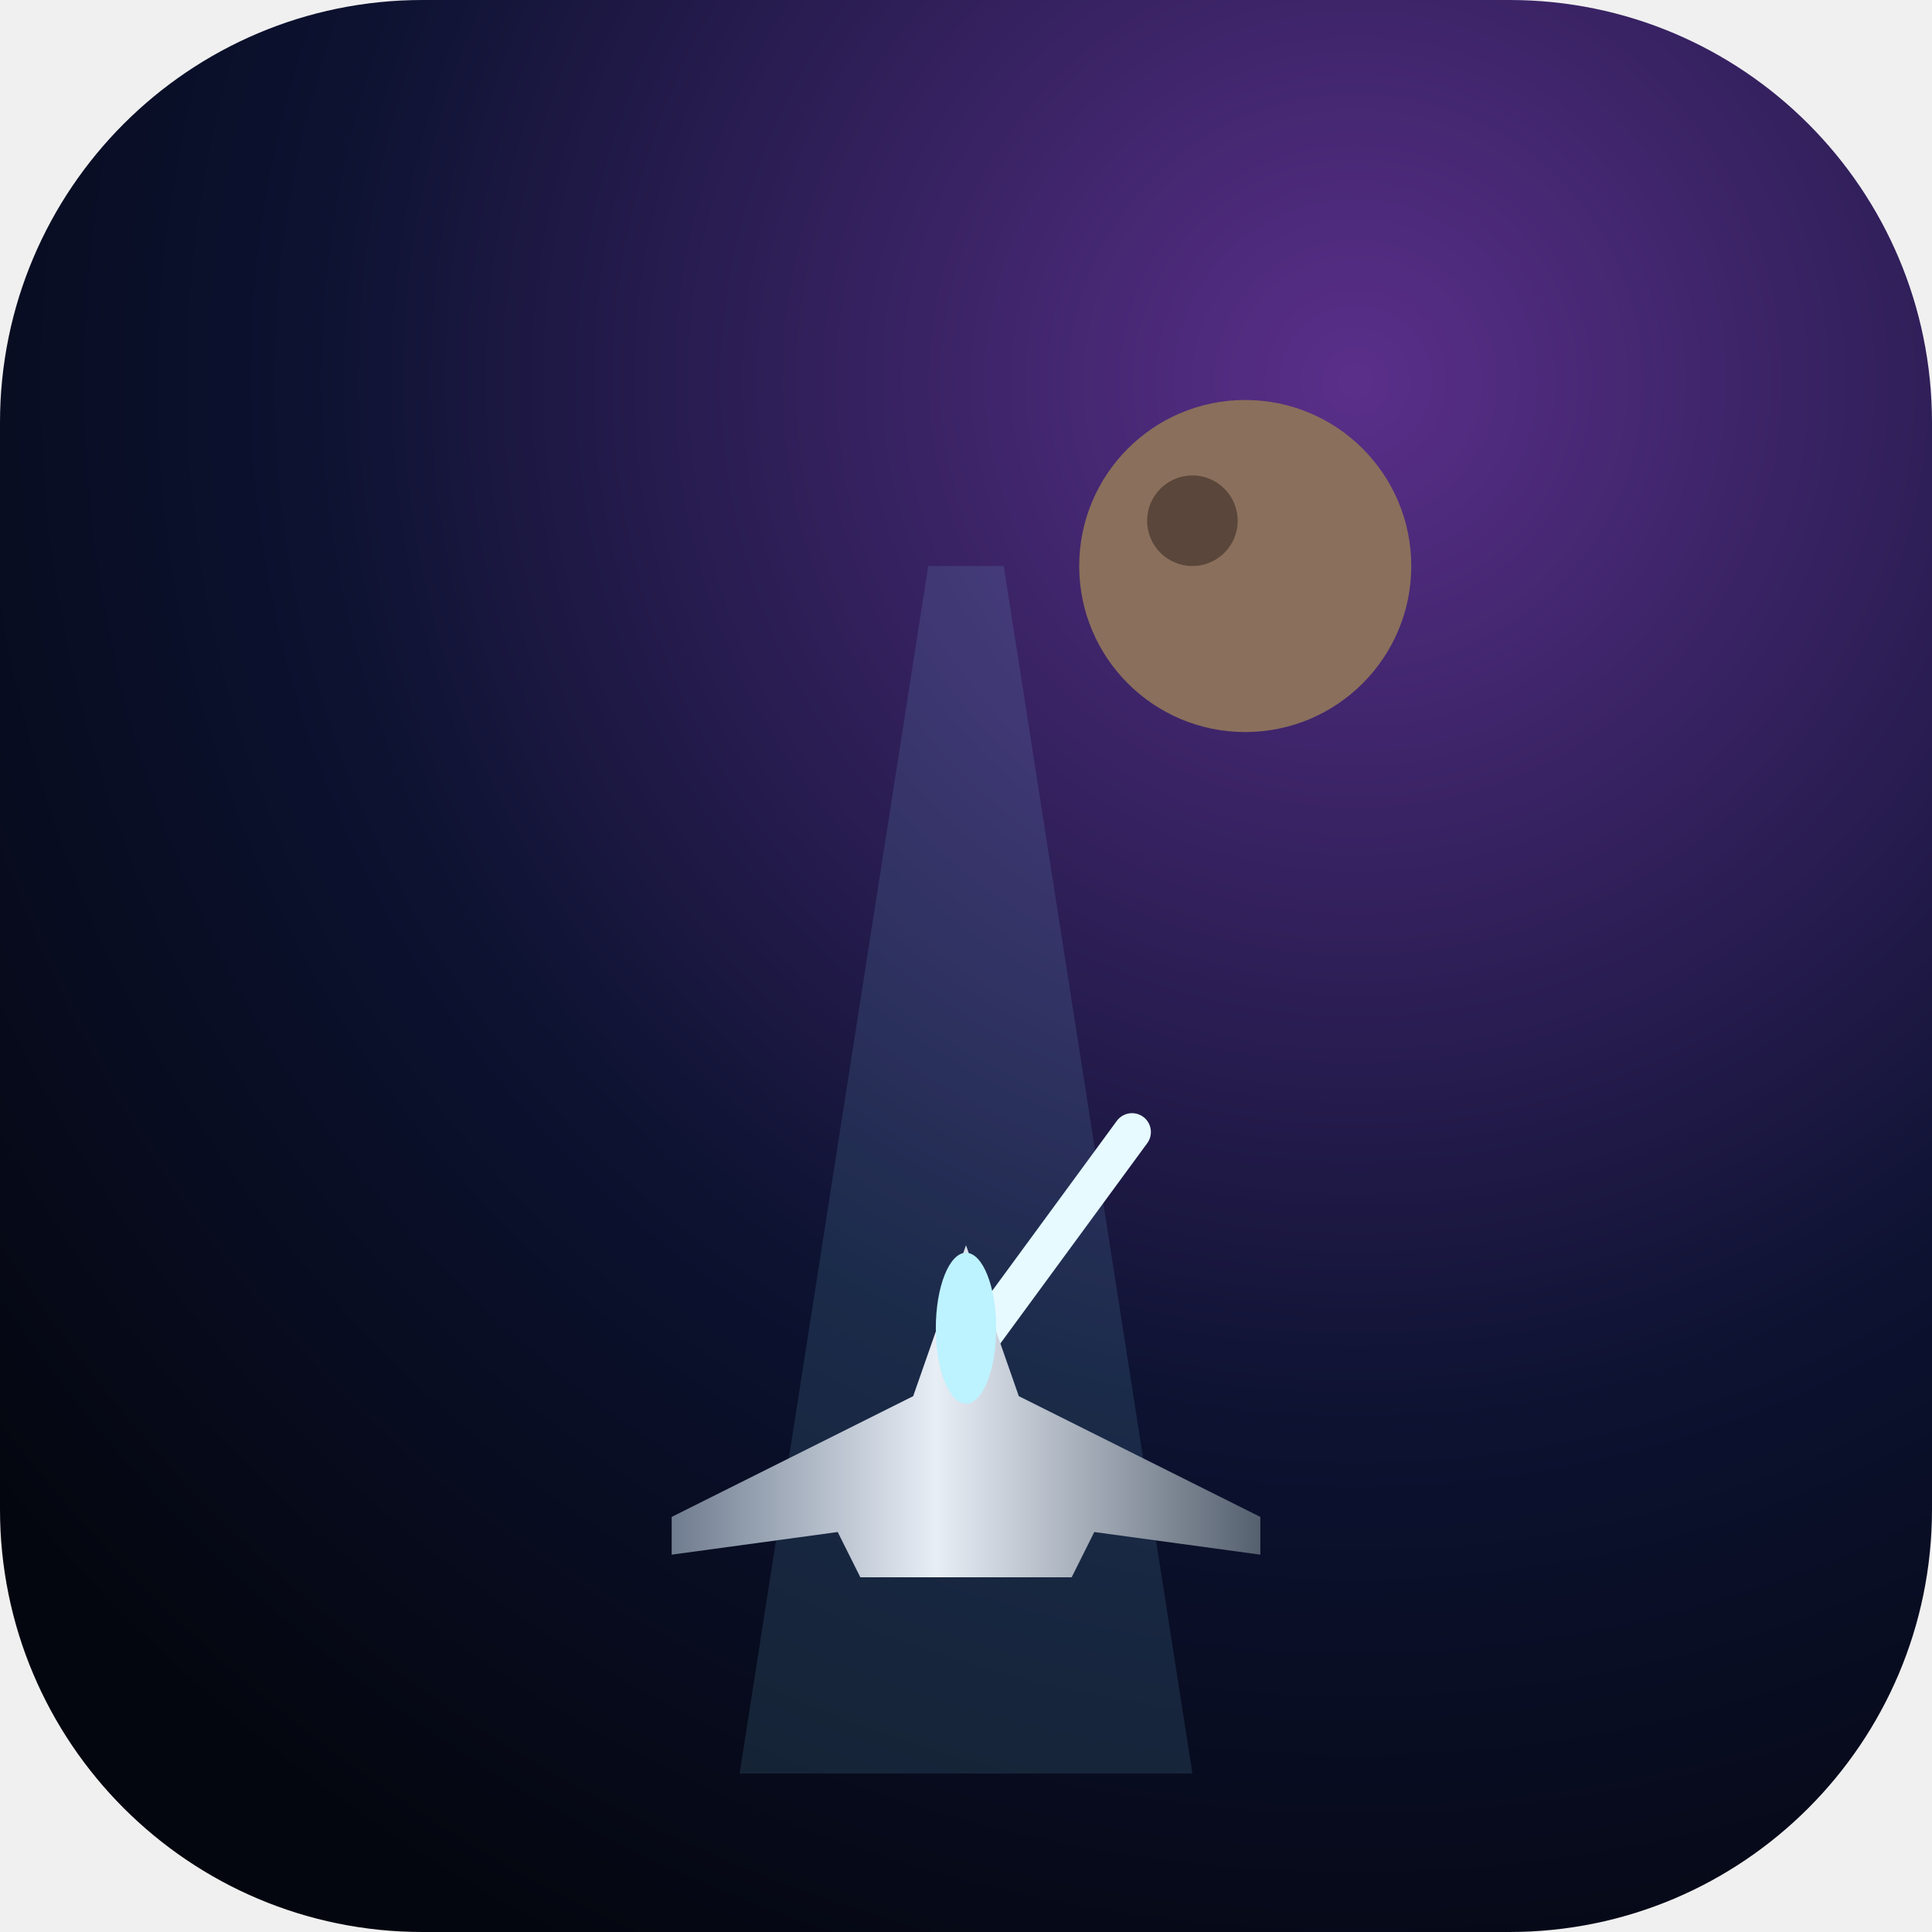
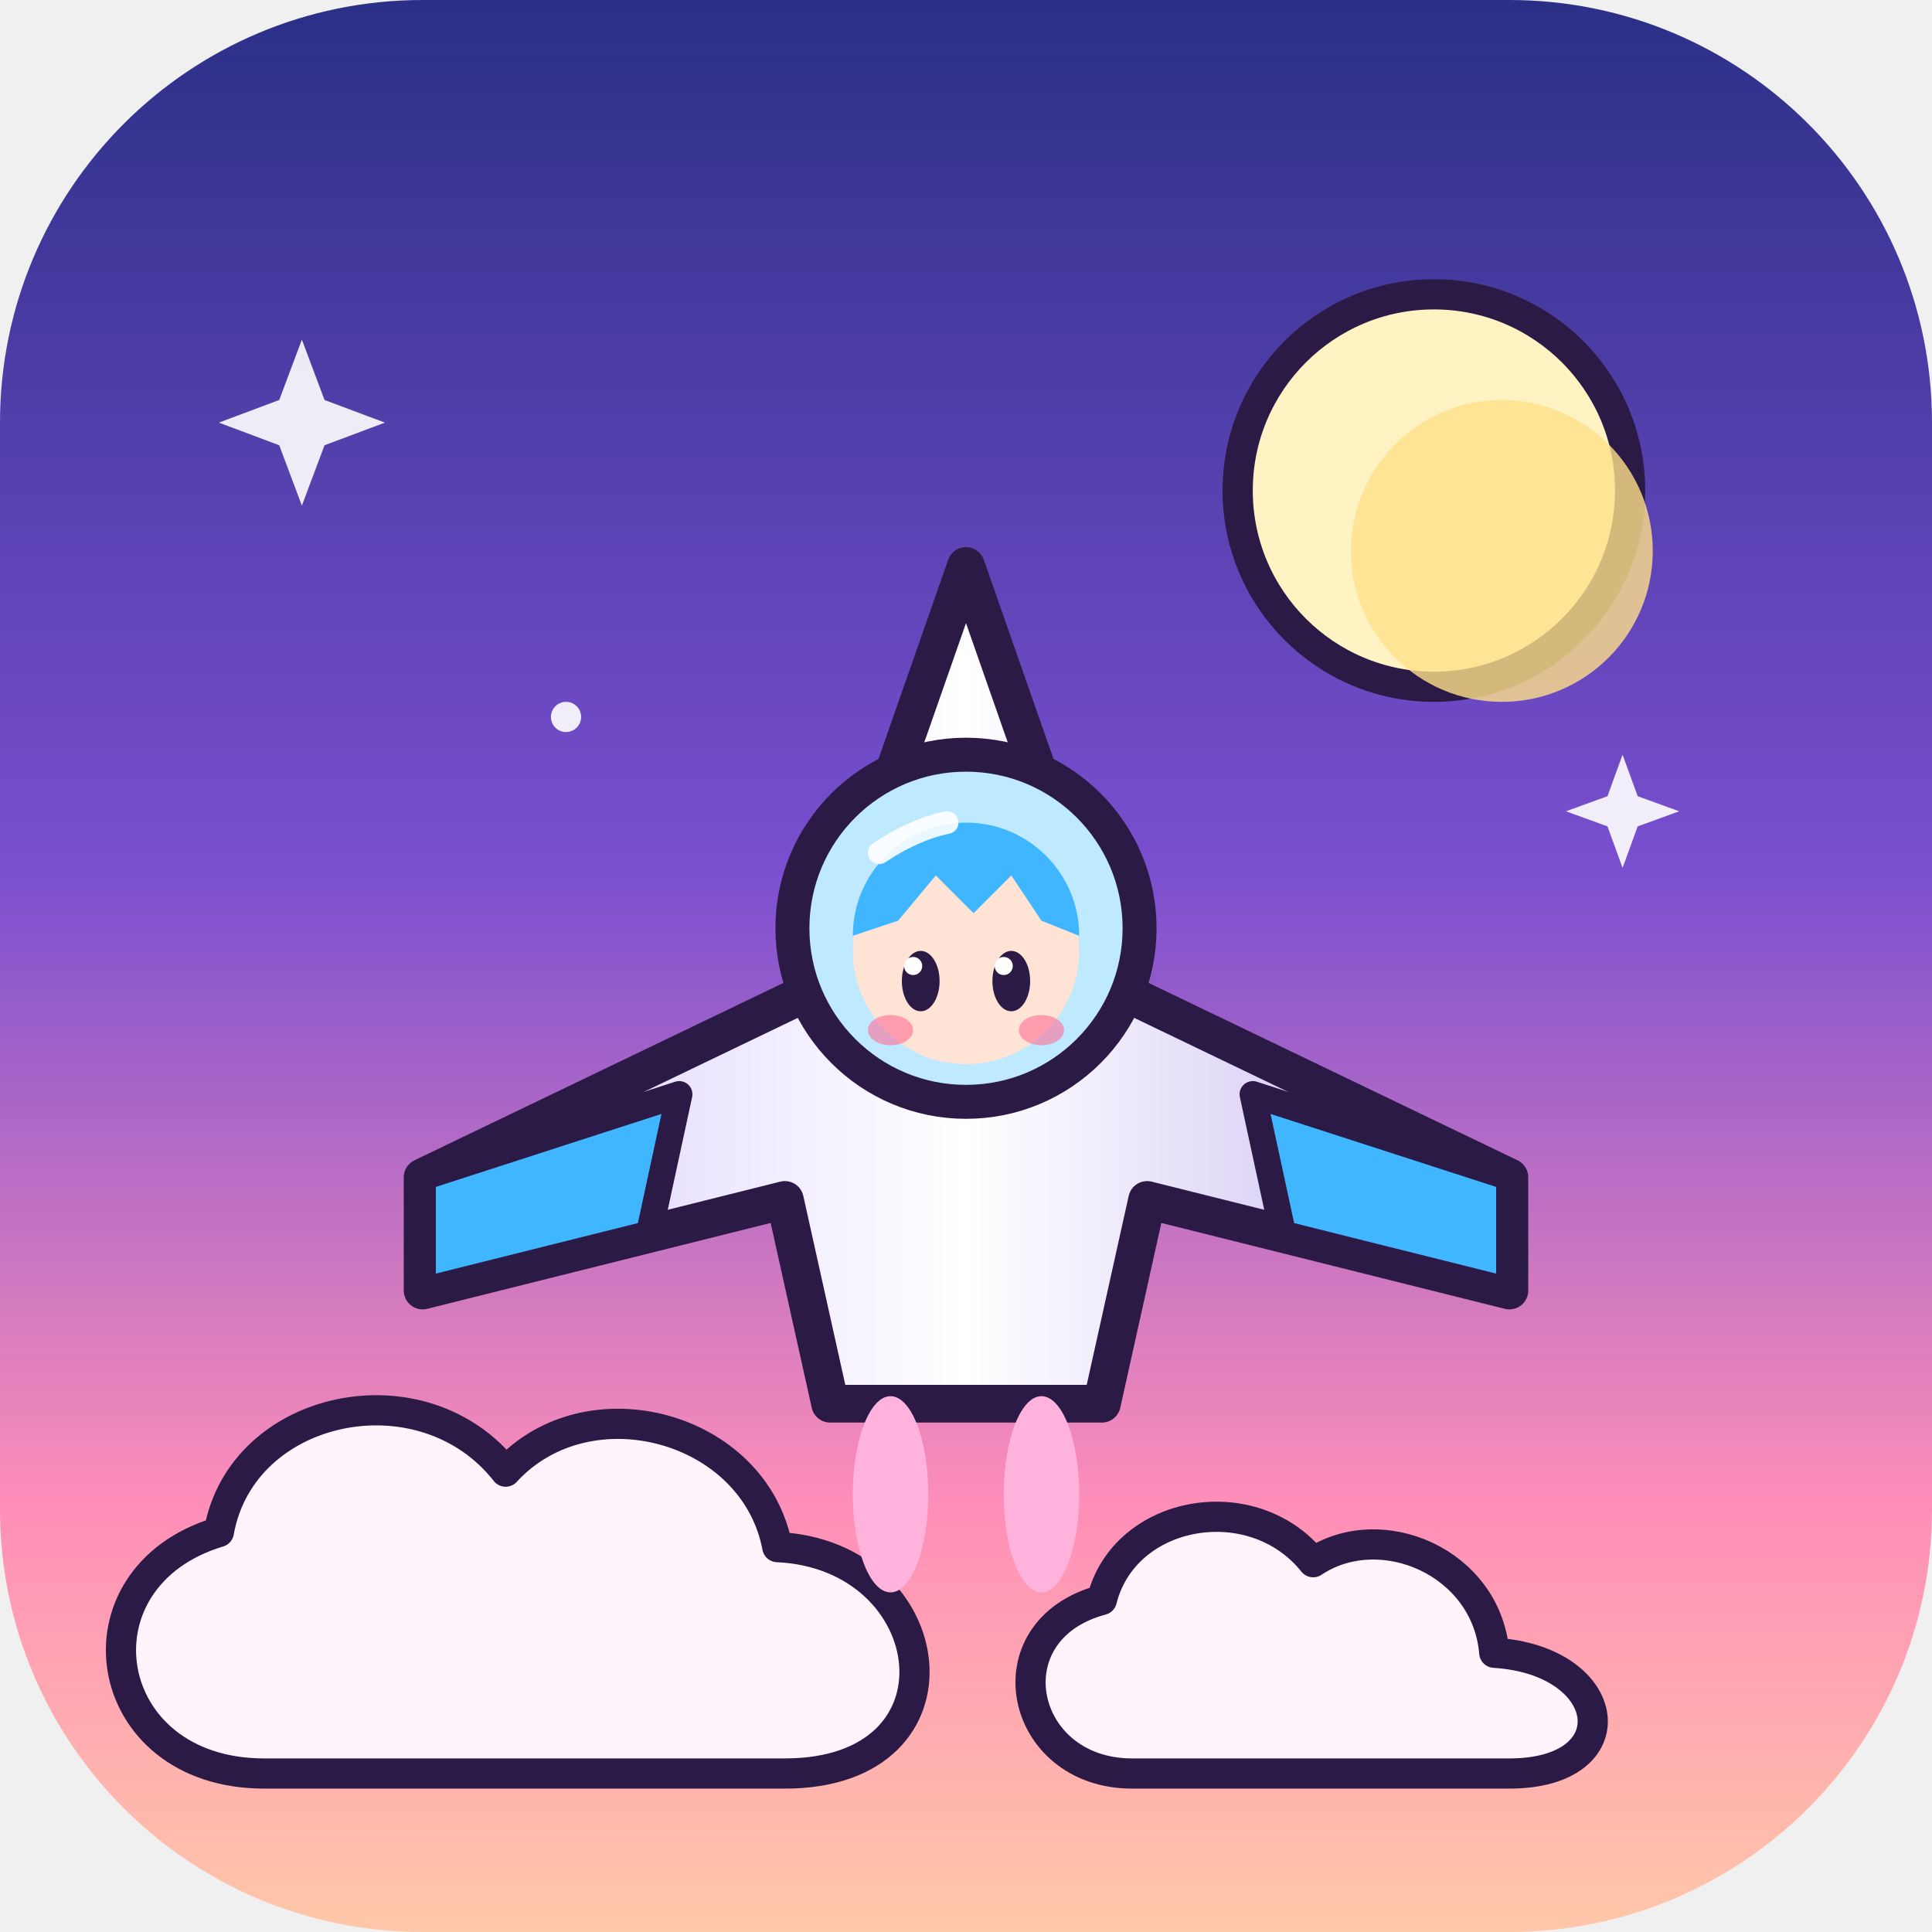
<svg xmlns="http://www.w3.org/2000/svg" viewBox="0 0 512 512">
  <defs>
-     <radialGradient id="n" cx=".7" cy=".2" r=".9">
-       <stop offset="0" stop-color="#5a2f8a" />
-       <stop offset=".6" stop-color="#0c1230" />
-       <stop offset="1" stop-color="#04060f" />
-     </radialGradient>
-     <linearGradient id="b" x1="0" x2="1">
-       <stop offset="0" stop-color="#6f7c8f" />
-       <stop offset=".45" stop-color="#e8eef6" />
-       <stop offset="1" stop-color="#55606f" />
+     <linearGradient id="sky" x1="0" y1="0" x2="0" y2="1">
+       <stop offset="0" stop-color="#2a2f86" />
+       <stop offset=".45" stop-color="#7a4fd0" />
+       <stop offset=".78" stop-color="#ff8fb8" />
+       <stop offset="1" stop-color="#ffc9a8" />
+     </linearGradient>
+     <linearGradient id="hull" x1="0" x2="1">
+       <stop offset="0" stop-color="#d9ccff" />
+       <stop offset=".5" stop-color="#fff" />
+       <stop offset="1" stop-color="#c4b5f0" />
    </linearGradient>
  </defs>
-   <rect width="512" height="512" rx="112" fill="url(#n)" />
-   <path d="M196 470 L246 150 L266 150 L316 470Z" fill="#7fe0ff" opacity=".12" />
-   <circle cx="330" cy="150" r="44" fill="#8a6f5c" />
-   <circle cx="316" cy="138" r="12" fill="#5a463a" />
-   <path d="M256 360 L300 300" stroke="#e6faff" stroke-width="10" stroke-linecap="round" />
-   <path d="M256 270 l14 40 l64 32 l0 10 l-44 -6 l-6 12 l-56 0 l-6 -12 l-44 6 l0 -10 l64 -32z" transform="translate(0,60)" fill="url(#b)" />
-   <ellipse cx="256" cy="352" rx="8" ry="20" fill="#bdf2ff" />
+   <rect width="512" height="512" rx="112" fill="url(#sky)" />
+   <g fill="#fff" opacity=".9">
+     <path d="M80 90l6 16 16 6-16 6-6 16-6-16-16-6 16-6z" />
+     <path d="M430 200l4 11 11 4-11 4-4 11-4-11-11-4 11-4z" />
+     <circle cx="150" cy="190" r="4" />
+     <circle cx="380" cy="80" r="4" />
+   </g>
+   <circle cx="380" cy="130" r="52" fill="#fff3c4" stroke="#2b1a45" stroke-width="8" />
+   <circle cx="398" cy="146" r="40" fill="#ffe08a" opacity=".8" />
+   <path d="M70 470c-44 0-52-52-12-64 6-34 54-44 76-16 22-24 66-12 72 20 44 2 52 60 2 60z" fill="#fff4fb" stroke="#2b1a45" stroke-width="8" stroke-linejoin="round" />
+   <path d="M300 470c-30 0-38-38-8-46 6-24 40-30 56-10 18-12 46 0 48 24 32 2 36 32 4 32z" fill="#fff4fb" stroke="#2b1a45" stroke-width="8" stroke-linejoin="round" />
+   <path d="M256 150 L284 230 L296 262 L400 312 L400 342 L304 318 L292 372 L220 372 L208 318 L112 342 L112 312 L216 262 L228 230 Z" fill="url(#hull)" stroke="#2b1a45" stroke-width="10" stroke-linejoin="round" />
+   <path d="M400 312 L400 342 L340 327 L332 290 Z M112 312 L112 342 L172 327 L180 290 Z" fill="#3fb6ff" stroke="#2b1a45" stroke-width="7" stroke-linejoin="round" />
+   <circle cx="256" cy="246" r="46" fill="#bfe9ff" stroke="#2b1a45" stroke-width="9" />
+   <circle cx="256" cy="252" r="30" fill="#ffe3d4" />
+   <path d="M226 248a30 30 0 0 1 60 0l-10 -4 -8 -12 -10 10 -10 -10 -10 12z" fill="#3fb6ff" />
+   <ellipse cx="244" cy="260" rx="5" ry="8" fill="#2b1a45" />
+   <ellipse cx="268" cy="260" rx="5" ry="8" fill="#2b1a45" />
+   <circle cx="242" cy="256" r="2.4" fill="#fff" />
+   <circle cx="266" cy="256" r="2.4" fill="#fff" />
+   <ellipse cx="236" cy="273" rx="6" ry="4" fill="#ff6e96" opacity=".6" />
+   <ellipse cx="276" cy="273" rx="6" ry="4" fill="#ff6e96" opacity=".6" />
+   <path d="M233 226a24 10 -30 0 1 18 -8" stroke="#fff" stroke-width="6" stroke-linecap="round" fill="none" opacity=".9" />
+   <ellipse cx="236" cy="396" rx="10" ry="26" fill="#ffb3dc" />
+   <ellipse cx="276" cy="396" rx="10" ry="26" fill="#ffb3dc" />
</svg>
